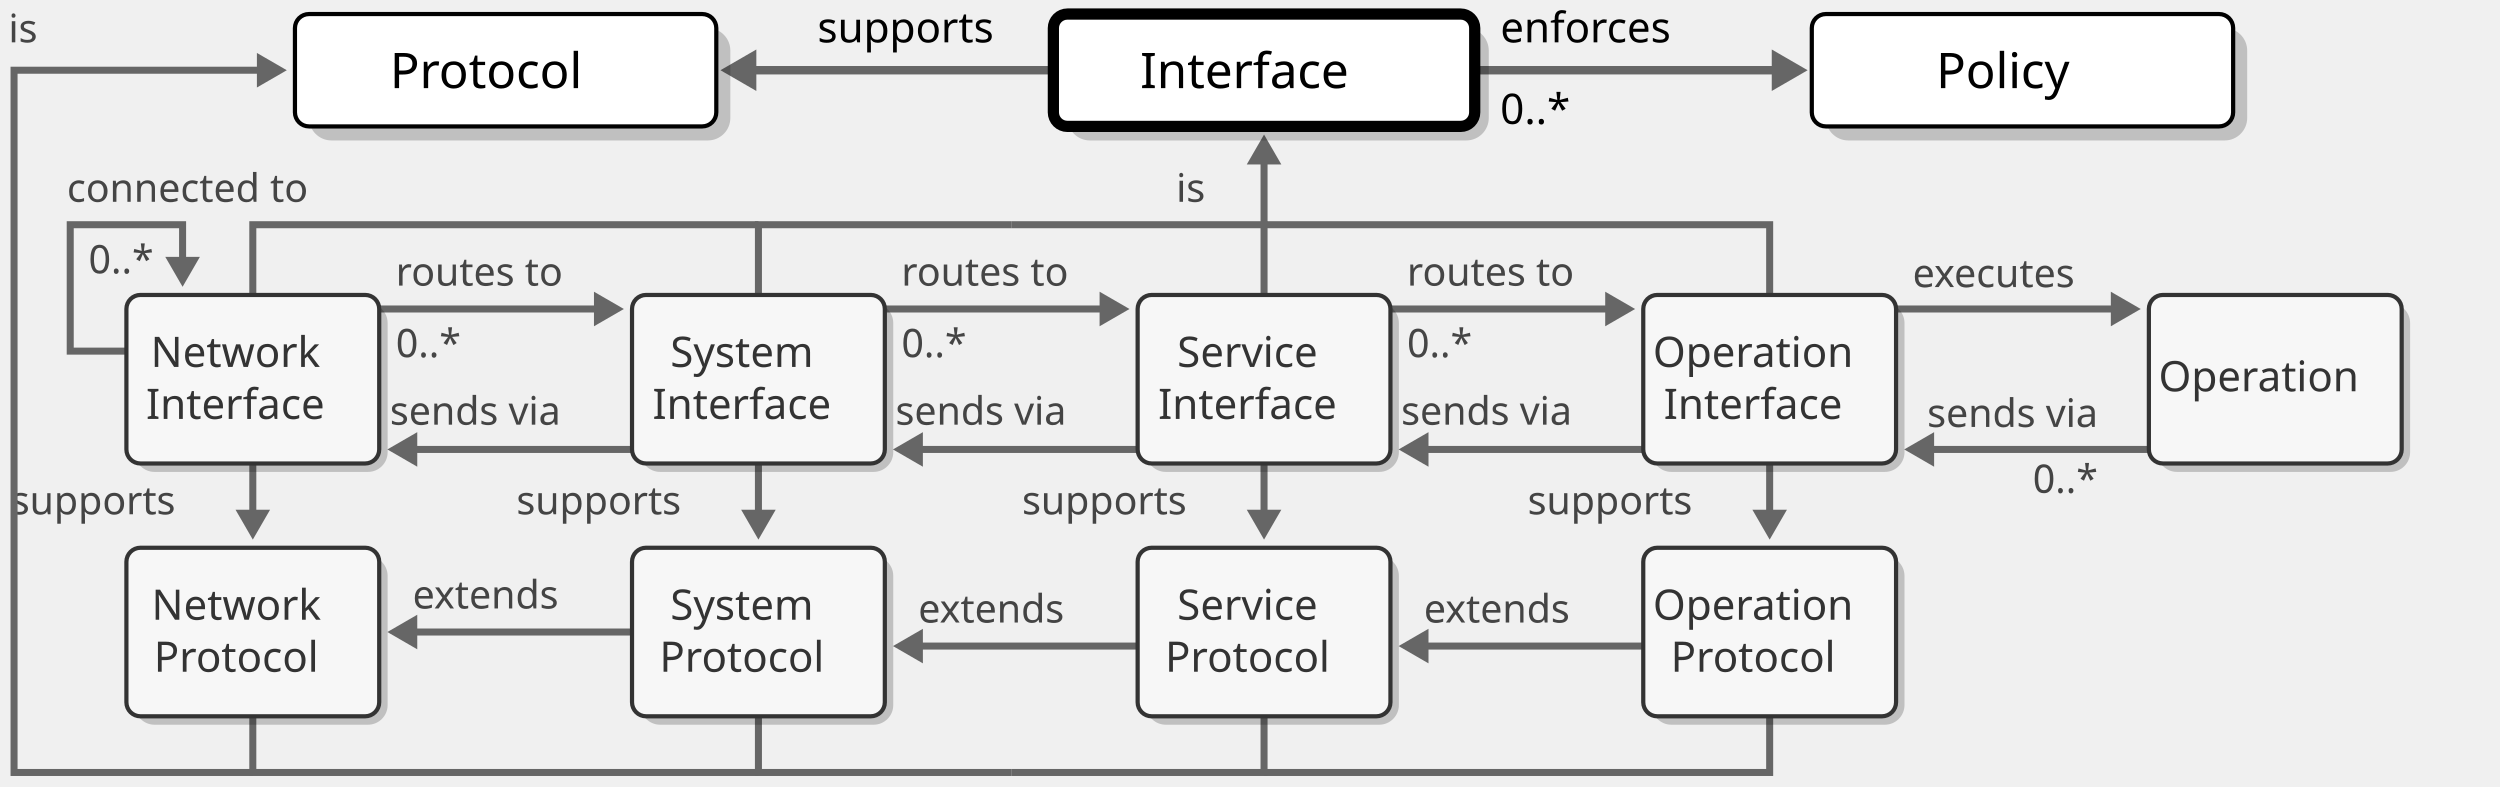
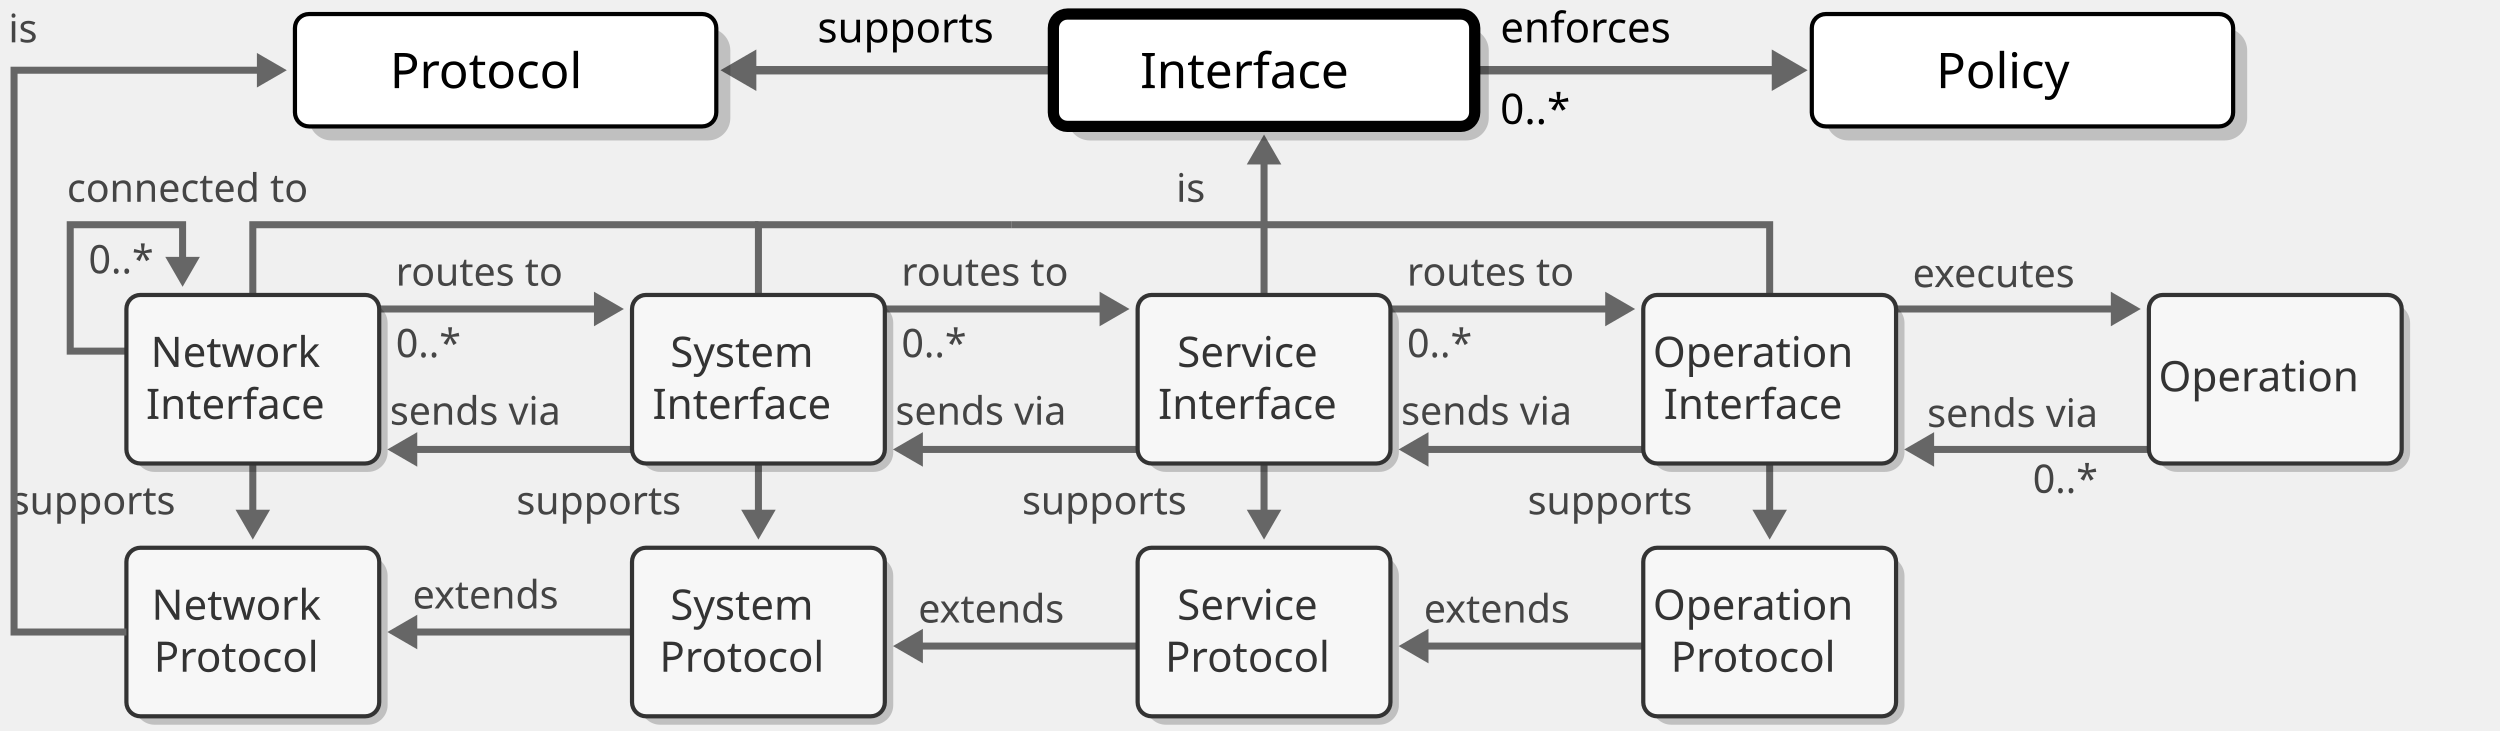
- <svg xmlns="http://www.w3.org/2000/svg" xmlns:xlink="http://www.w3.org/1999/xlink" width="178mm" height="56mm" version="1.1" viewBox="0 0 178 56" id="svg162">
+ <svg xmlns="http://www.w3.org/2000/svg" xmlns:xlink="http://www.w3.org/1999/xlink" width="178mm" height="52mm" version="1.1" viewBox="0 0 178 52" id="svg162">
  <defs id="defs5">
    <marker id="a" overflow="visible" orient="auto">
      <path transform="scale(0.4)" d="M 5.77,0 -2.88,5 V -5 Z" fill="context-stroke" fill-rule="evenodd" stroke="context-stroke" stroke-width="1pt" id="path2" />
    </marker>
    <marker id="e" overflow="visible" orient="auto">
      <path transform="scale(0.4)" d="M 5.77,0 -2.88,5 V -5 Z" fill="context-stroke" fill-rule="evenodd" stroke="context-stroke" stroke-width="1pt" id="path824" />
    </marker>
    <marker id="a-2" overflow="visible" orient="auto">
      <path transform="scale(0.4)" d="M 5.77,0 -2.88,5 V -5 Z" fill="context-stroke" fill-rule="evenodd" stroke="context-stroke" stroke-width="1pt" id="path2-3" />
    </marker>
    <marker id="a-3" overflow="visible" orient="auto">
      <path transform="scale(0.4)" d="M 5.77,0 -2.88,5 V -5 Z" fill="context-stroke" fill-rule="evenodd" stroke="context-stroke" stroke-width="1pt" id="path2-2" />
    </marker>
    <marker id="e-0" overflow="visible" orient="auto">
      <path transform="scale(0.4)" d="M 5.77,0 -2.88,5 V -5 Z" fill="context-stroke" fill-rule="evenodd" stroke="context-stroke" stroke-width="1pt" id="path824-9" />
    </marker>
    <marker id="a-7" overflow="visible" orient="auto">
      <path transform="scale(0.4)" d="M 5.77,0 -2.88,5 V -5 Z" fill="context-stroke" fill-rule="evenodd" stroke="context-stroke" stroke-width="1pt" id="path2-5" />
    </marker>
    <marker id="marker25589" overflow="visible" orient="auto">
      <path transform="scale(0.4)" d="M 5.77,0 -2.88,5 V -5 Z" fill="context-stroke" fill-rule="evenodd" stroke="context-stroke" stroke-width="1pt" id="path25587" />
    </marker>
    <marker id="a-0" overflow="visible" orient="auto">
      <path transform="scale(0.4)" d="M 5.77,0 -2.88,5 V -5 Z" fill="context-stroke" fill-rule="evenodd" stroke="context-stroke" stroke-width="1pt" id="path2-8" />
    </marker>
    <marker id="e-0-3" overflow="visible" orient="auto">
      <path transform="scale(0.4)" d="M 5.77,0 -2.88,5 V -5 Z" fill="context-stroke" fill-rule="evenodd" stroke="context-stroke" stroke-width="1pt" id="path824-9-9" />
    </marker>
    <marker id="a-35" overflow="visible" orient="auto">
      <path transform="scale(0.4)" d="M 5.77,0 -2.88,5 V -5 Z" fill="context-stroke" fill-rule="evenodd" stroke="context-stroke" stroke-width="1pt" id="path2-22" />
    </marker>
    <marker id="a-9" overflow="visible" orient="auto">
      <path transform="scale(0.4)" d="M 5.77,0 -2.88,5 V -5 Z" fill="context-stroke" fill-rule="evenodd" stroke="context-stroke" stroke-width="1pt" id="path2-7" />
    </marker>
    <marker id="marker6176" overflow="visible" orient="auto">
      <path transform="scale(0.4)" d="M 5.77,0 -2.88,5 V -5 Z" fill="context-stroke" fill-rule="evenodd" stroke="context-stroke" stroke-width="1pt" id="path6174" />
    </marker>
    <marker id="a-95" overflow="visible" orient="auto">
      <path transform="scale(0.4)" d="M 5.77,0 -2.88,5 V -5 Z" fill="context-stroke" fill-rule="evenodd" stroke="context-stroke" stroke-width="1pt" id="path2-33" />
    </marker>
    <marker id="a-36" overflow="visible" orient="auto">
      <path transform="scale(0.4)" d="M 5.77,0 -2.88,5 V -5 Z" fill="context-stroke" fill-rule="evenodd" stroke="context-stroke" stroke-width="1pt" id="path2-75" />
    </marker>
  </defs>
-   <path d="m 10,25 -5,0 0,-9 H 13 v 3" marker-end="url(#a-36)" id="path31579-3" style="fill:none;stroke:#666666;stroke-width:0.5;stroke-miterlimit:4;stroke-dasharray:none;marker-end:url(#a-36)" />
-   <g id="g4276" transform="matrix(1,0,0,-1,-13,71)">
-     <path style="fill:none;stroke:#666666;stroke-width:0.5;stroke-linecap:butt;stroke-linejoin:miter;stroke-miterlimit:4;stroke-dasharray:none;stroke-opacity:1" d="M 67,20 V 16 H 85" id="path4272" />
-     <path style="fill:none;stroke:#666666;stroke-width:0.5;stroke-linecap:butt;stroke-linejoin:miter;stroke-miterlimit:4;stroke-dasharray:none;stroke-opacity:1" d="m 31,20 v -4 h 36" id="path4274" />
-   </g>
-   <use x="0" y="0" xlink:href="#g4276" id="use4499" transform="matrix(-1,0,0,1,144,9.9999998e-7)" width="100%" height="100%" />
+   <path d="m 10,25 h -5 V 16 H 13 v 3" marker-end="url(#a-36)" id="path31579-3" style="fill:none;stroke:#666666;stroke-width:0.5;stroke-miterlimit:4;stroke-dasharray:none;marker-end:url(#a-36)" />
  <path d="M 153,32 137,32" marker-end="url(#a-9)" id="path38322-3" style="fill:none;stroke:#666666;stroke-width:0.5;stroke-miterlimit:4;stroke-dasharray:none;marker-end:url(#a-9)" />
  <text x="153.524" y="30.4" style="font-size:2.8px;line-height:1.25;font-family:sans-serif;stroke-width:0.265" xml:space="preserve" id="text38326-9">
    <tspan x="151.557" y="30.4" stroke-width="0.265" id="tspan38324-0" style="font-size:2.8px;text-align:end;text-anchor:end;fill:#444444;fill-opacity:1">sends via</tspan>
  </text>
  <path d="M 135,22 151,22" marker-end="url(#a-9)" id="path39140-5" style="fill:none;stroke:#666666;stroke-width:0.5;stroke-miterlimit:4;stroke-dasharray:none;marker-end:url(#a-9)" />
  <text xml:space="preserve" style="font-size:2.8px;line-height:1.25;font-family:sans-serif;stroke-width:0.265" x="136.18" y="20.442" id="text32838-0-3">
    <tspan id="tspan32836-9-2" style="font-size:2.8px;fill:#454545;fill-opacity:1;stroke-width:0.265" x="136.18" y="20.442">executes</tspan>
  </text>
  <text x="153.524" y="35.087" style="font-size:2.8px;line-height:1.25;font-family:sans-serif;stroke-width:0.265" xml:space="preserve" id="text2628-6">
    <tspan x="151.557" y="35.087" stroke-width="0.265" id="tspan2626-8" style="font-size:2.8px;text-align:end;text-anchor:end;fill:#444444;fill-opacity:1">0..*</tspan>
  </text>
  <use x="0" y="0" xlink:href="#g43777" id="use43779" transform="translate(36)" width="100%" height="100%" />
  <use x="0" y="0" xlink:href="#g43763" id="use43767" transform="translate(71.99968,1)" width="100%" height="100%" />
  <use x="0" y="0" xlink:href="#g43763" id="use43765" transform="translate(36.00043,1)" width="100%" height="100%" />
  <g id="g43763" transform="translate(0.9997772,0.9999961)">
    <path d="M 44,44 H 28" marker-end="url(#a)" id="path34350" style="fill:none;stroke:#666666;stroke-width:0.5;stroke-miterlimit:4;stroke-dasharray:none" />
    <text x="44.373" y="42.324" style="font-size:2.8px;line-height:1.25;font-family:sans-serif;stroke-width:0.265" xml:space="preserve" id="text31583-5">
      <tspan x="42.405" y="42.324" stroke-width="0.265" id="tspan31581-1" style="font-size:2.8px;text-align:end;text-anchor:end;fill:#444444;fill-opacity:1">extends</tspan>
    </text>
  </g>
  <g id="g43777" transform="translate(0.9998902,2.000003)">
    <path d="m 44,30 -16,3e-6" marker-end="url(#a)" id="path38322" style="fill:none;stroke:#666666;stroke-width:0.5;stroke-miterlimit:4;stroke-dasharray:none" />
    <text x="44.525" y="28.239" style="font-size:2.8px;line-height:1.25;font-family:sans-serif;stroke-width:0.265" xml:space="preserve" id="text38326">
      <tspan x="42.557" y="28.239" stroke-width="0.265" id="tspan38324" style="font-size:2.8px;text-align:end;text-anchor:end;fill:#444444;fill-opacity:1">sends via</tspan>
    </text>
    <path d="m 26,20 16,-3e-6" marker-end="url(#a)" id="path39140" style="fill:none;stroke:#666666;stroke-width:0.5;stroke-miterlimit:4;stroke-dasharray:none" />
    <text xml:space="preserve" style="font-size:2.8px;line-height:1.25;font-family:sans-serif;stroke-width:0.265" x="27.18" y="23.427" id="text32838-7">
      <tspan id="tspan32836-2" style="font-size:2.8px;fill:#454545;fill-opacity:1;stroke-width:0.265" x="27.18" y="23.427">0..*</tspan>
    </text>
    <text xml:space="preserve" style="font-size:2.8px;line-height:1.25;font-family:sans-serif;stroke-width:0.265" x="27.18" y="18.335" id="text32838-0">
      <tspan id="tspan32836-9" style="font-size:2.8px;fill:#454545;fill-opacity:1;stroke-width:0.265" x="27.18" y="18.335">routes to</tspan>
    </text>
  </g>
  <use x="0" y="0" xlink:href="#g43777" id="use43781" transform="translate(71.99968)" width="100%" height="100%" />
  <g id="g33611" transform="translate(-1.00022,2)">
-     <path d="m 19,31 0,4" marker-end="url(#a)" id="path31579" style="fill:none;stroke:#666666;stroke-width:0.5;stroke-miterlimit:4;stroke-dasharray:none" />
+     <path d="m 19,31 v 4" marker-end="url(#a)" id="path31579" style="fill:none;stroke:#666666;stroke-width:0.5;stroke-miterlimit:4;stroke-dasharray:none" />
    <text x="19.096" y="34.618" style="font-size:2.8px;line-height:1.25;font-family:sans-serif;stroke-width:0.265" xml:space="preserve" id="text31583">
      <tspan x="17.129" y="34.618" stroke-width="0.265" id="tspan31581" style="font-size:2.8px;text-align:end;text-anchor:end;fill:#444444;fill-opacity:1">supports</tspan>
    </text>
  </g>
  <use x="0" y="0" xlink:href="#g33611" id="use33613" transform="translate(36.00011)" width="100%" height="100%" />
  <use x="0" y="0" xlink:href="#g33611" id="use33615" transform="translate(72)" width="100%" height="100%" />
  <use x="0" y="0" xlink:href="#g33611" id="use33617" transform="translate(108.0001)" width="100%" height="100%" />
  <path d="m 90,16 v -5" marker-end="url(#a)" id="path40786" style="fill:none;stroke:#666666;stroke-width:0.5;stroke-miterlimit:4;stroke-dasharray:none" />
  <g id="g20559" transform="translate(-13)">
    <path style="fill:none;stroke:#666666;stroke-width:0.5;stroke-linecap:butt;stroke-linejoin:miter;stroke-miterlimit:4;stroke-dasharray:none;stroke-opacity:1" d="M 67,21 V 16 H 85" id="path19244" />
    <path style="fill:none;stroke:#666666;stroke-width:0.5;stroke-linecap:butt;stroke-linejoin:miter;stroke-miterlimit:4;stroke-dasharray:none;stroke-opacity:1" d="m 31,21 v -5 h 36" id="path19359" />
  </g>
  <use x="0" y="0" xlink:href="#g20559" id="use20561" transform="matrix(-1,0,0,1,144,-1.6e-7)" width="100%" height="100%" />
  <use x="0" y="0" xlink:href="#path12781" id="use15604" transform="matrix(-1,0,0,1,180,4.9999999e-8)" width="100%" height="100%" />
  <text x="89.962" y="14.37" style="font-size:2.8px;line-height:1.25;font-family:sans-serif;stroke-width:0.265" xml:space="preserve" id="text1420">
    <tspan x="87.994" y="14.37" stroke-width="0.265" id="tspan1418" style="font-size:2.8px;text-align:end;text-anchor:end;fill:#444444;fill-opacity:1">is</tspan>
  </text>
  <path d="M 75,5 53,5" marker-end="url(#a)" id="path12781" style="fill:none;stroke:#666666;stroke-width:0.6;stroke-miterlimit:4;stroke-dasharray:none" />
  <text xml:space="preserve" style="font-size:3px;line-height:1.25;font-family:sans-serif;stroke-width:0.265" x="106.819" y="8.819" id="text12795">
    <tspan id="tspan12793" style="stroke-width:0.265" x="106.819" y="8.819">0..*</tspan>
  </text>
  <use x="0" y="0" xlink:href="#g8971" id="use9235" transform="translate(36)" width="100%" height="100%" />
  <g id="g8971" transform="translate(-106,20)">
    <rect id="rect8967" x="115.6" y="1.6" width="18" height="12" rx="1.4" fill="none" opacity="0.913" stroke="#000000" stroke-linejoin="round" stroke-width="0.333" style="opacity:1;fill:#000000;fill-opacity:0.2;stroke:none;stroke-width:0.3;stroke-miterlimit:4;stroke-dasharray:none;stroke-opacity:1" />
    <rect id="rect8969" x="115" y="1" width="18" height="12" rx="1" fill="none" opacity="0.913" stroke="#000000" stroke-linejoin="round" stroke-width="0.333" style="opacity:1;fill:#f7f7f7;fill-opacity:1;stroke:#333333;stroke-width:0.3;stroke-miterlimit:4;stroke-dasharray:none;stroke-opacity:1" />
  </g>
  <rect id="rect32088" x="76" y="2" width="30" height="8" rx="1.6" fill="none" opacity="0.913" stroke="#000000" stroke-linejoin="round" stroke-width="0.333" style="opacity:1;fill:#000000;fill-opacity:0.2;stroke:none;stroke-width:0.8;stroke-miterlimit:4;stroke-dasharray:none" />
  <rect id="rect45004" x="75" y="1" width="30" height="8" rx="1" fill="none" opacity="0.913" stroke="#000000" stroke-linejoin="round" stroke-width="0.333" style="opacity:1;fill:#ffffff;fill-opacity:1;stroke-width:0.8;stroke-miterlimit:4;stroke-dasharray:none" />
  <g id="g12301" transform="translate(-7)">
    <rect id="rect12189" x="29" y="2" width="30" height="8" rx="1.6" fill="none" opacity="0.913" stroke="#000000" stroke-linejoin="round" stroke-width="0.333" style="opacity:1;fill:#000000;fill-opacity:0.2;stroke:none;stroke-width:0.8;stroke-miterlimit:4;stroke-dasharray:none" />
    <rect id="rect12191" x="28" y="1" width="30" height="8" rx="1" fill="none" opacity="0.913" stroke="#000000" stroke-linejoin="round" stroke-width="0.333" style="opacity:1;fill:#ffffff;fill-opacity:1;stroke-width:0.3;stroke-miterlimit:4;stroke-dasharray:none" />
  </g>
  <text x="89.968" y="6.272" font-size="3.5px" style="line-height:1.25;font-family:sans-serif;stroke-width:0.265" xml:space="preserve" id="text44012">
    <tspan x="89.968" y="6.272" font-size="3.5px" stroke-width="0.265" text-align="center" text-anchor="middle" id="tspan44010">Interface</tspan>
  </text>
  <text x="53.989" y="26.124" font-size="3.5px" style="font-size:3px;line-height:1.25;font-family:sans-serif;stroke-width:0.265" xml:space="preserve" id="text4891">
    <tspan x="53.989" y="26.124" font-size="3.5px" stroke-width="0.265" text-align="center" text-anchor="middle" id="tspan4889" style="font-size:3px;fill:#333333;fill-opacity:1">System</tspan>
  </text>
  <text x="17.927" y="26.124" font-size="3.5px" style="font-size:3px;line-height:1.25;font-family:sans-serif;stroke-width:0.265" xml:space="preserve" id="text33582">
    <tspan x="17.927" y="26.124" font-size="3.5px" stroke-width="0.265" text-align="center" text-anchor="middle" id="tspan33580" style="font-size:3px;fill:#333333;fill-opacity:1">Network</tspan>
  </text>
  <use x="0" y="0" xlink:href="#g12301" id="use13531" transform="translate(108)" width="100%" height="100%" />
  <text x="35.968" y="6.272" font-size="3.5px" style="line-height:1.25;font-family:sans-serif;stroke-width:0.265" xml:space="preserve" id="text12195">
    <tspan x="35.968" y="6.272" font-size="3.5px" stroke-width="0.265" text-align="center" text-anchor="middle" id="tspan12193">Protocol</tspan>
  </text>
  <text x="143.968" y="6.272" font-size="3.5px" style="line-height:1.25;font-family:sans-serif;stroke-width:0.265" xml:space="preserve" id="text13535">
    <tspan x="143.968" y="6.272" font-size="3.5px" stroke-width="0.265" text-align="center" text-anchor="middle" id="tspan13533">Policy</tspan>
  </text>
  <text xml:space="preserve" style="font-size:3px;line-height:1.25;font-family:sans-serif;stroke-width:0.265" x="106.819" y="3.014" id="text14483">
    <tspan id="tspan14481" style="stroke-width:0.265" x="106.819" y="3.014">enforces</tspan>
  </text>
  <text xml:space="preserve" style="font-size:3px;line-height:1.25;font-family:sans-serif;stroke-width:0.265" x="73.097" y="3.014" id="text15612">
    <tspan id="tspan15610" style="text-align:end;text-anchor:end;stroke-width:0.265" x="73.097" y="3.014">supports</tspan>
  </text>
  <use x="0" y="0" xlink:href="#g8971" id="use19036" transform="translate(72)" width="100%" height="100%" />
  <text x="89.989" y="26.124" font-size="3.5px" style="font-size:3px;line-height:1.25;font-family:sans-serif;stroke-width:0.265" xml:space="preserve" id="text19040">
    <tspan x="89.989" y="26.124" font-size="3.5px" stroke-width="0.265" text-align="center" text-anchor="middle" id="tspan19038" style="font-size:3px;fill:#333333;fill-opacity:1">Service</tspan>
  </text>
  <use x="0" y="0" xlink:href="#g8971" id="use19042" transform="translate(108)" width="100%" height="100%" />
  <text x="125.989" y="26.124" font-size="3.5px" style="font-size:3px;line-height:1.25;font-family:sans-serif;stroke-width:0.265" xml:space="preserve" id="text19046">
    <tspan x="125.989" y="26.124" font-size="3.5px" stroke-width="0.265" text-align="center" text-anchor="middle" id="tspan19044" style="font-size:3px;fill:#333333;fill-opacity:1">Operation</tspan>
  </text>
  <text x="17.927" y="29.828" font-size="3.5px" style="font-size:3px;line-height:1.25;font-family:sans-serif;stroke-width:0.265" xml:space="preserve" id="text23595">
    <tspan x="17.927" y="29.828" font-size="3.5px" stroke-width="0.265" text-align="center" text-anchor="middle" id="tspan23593" style="font-size:3px;fill:#333333;fill-opacity:1">Interface</tspan>
  </text>
  <text x="53.989" y="29.828" font-size="3.5px" style="font-size:3px;line-height:1.25;font-family:sans-serif;stroke-width:0.265" xml:space="preserve" id="text24913">
    <tspan x="53.989" y="29.828" font-size="3.5px" stroke-width="0.265" text-align="center" text-anchor="middle" id="tspan24911" style="font-size:3px;fill:#333333;fill-opacity:1">Interface</tspan>
  </text>
  <text x="89.989" y="29.828" font-size="3.5px" style="font-size:3px;line-height:1.25;font-family:sans-serif;stroke-width:0.265" xml:space="preserve" id="text24917">
    <tspan x="89.989" y="29.828" font-size="3.5px" stroke-width="0.265" text-align="center" text-anchor="middle" id="tspan24915" style="font-size:3px;fill:#333333;fill-opacity:1">Interface</tspan>
  </text>
  <text x="125.989" y="29.828" font-size="3.5px" style="font-size:3px;line-height:1.25;font-family:sans-serif;stroke-width:0.265" xml:space="preserve" id="text24921">
    <tspan x="125.989" y="29.828" font-size="3.5px" stroke-width="0.265" text-align="center" text-anchor="middle" id="tspan24919" style="font-size:3px;fill:#333333;fill-opacity:1">Interface</tspan>
  </text>
  <use x="0" y="0" xlink:href="#g8971" id="use28809" transform="translate(35.99989,17.99999)" width="100%" height="100%" />
  <text x="53.989" y="44.124" font-size="3.5px" style="font-size:3px;line-height:1.25;font-family:sans-serif;stroke-width:0.265" xml:space="preserve" id="text28813">
    <tspan x="53.989" y="44.124" font-size="3.5px" stroke-width="0.265" text-align="center" text-anchor="middle" id="tspan28811" style="font-size:3px;fill:#333333;fill-opacity:1">System</tspan>
  </text>
  <use x="0" y="0" xlink:href="#g8971" id="use28815" transform="translate(71.99989,17.99999)" width="100%" height="100%" />
  <text x="89.989" y="44.124" font-size="3.5px" style="font-size:3px;line-height:1.25;font-family:sans-serif;stroke-width:0.265" xml:space="preserve" id="text28819">
    <tspan x="89.989" y="44.124" font-size="3.5px" stroke-width="0.265" text-align="center" text-anchor="middle" id="tspan28817" style="font-size:3px;fill:#333333;fill-opacity:1">Service</tspan>
  </text>
  <use x="0" y="0" xlink:href="#g8971" id="use28821" transform="translate(107.9999,17.99999)" width="100%" height="100%" />
  <text x="125.989" y="44.124" font-size="3.5px" style="font-size:3px;line-height:1.25;font-family:sans-serif;stroke-width:0.265" xml:space="preserve" id="text28825">
    <tspan x="125.989" y="44.124" font-size="3.5px" stroke-width="0.265" text-align="center" text-anchor="middle" id="tspan28823" style="font-size:3px;fill:#333333;fill-opacity:1">Operation</tspan>
  </text>
  <text x="53.989" y="47.828" font-size="3.5px" style="font-size:3px;line-height:1.25;font-family:sans-serif;stroke-width:0.265" xml:space="preserve" id="text28829">
    <tspan x="53.989" y="47.828" font-size="3.5px" stroke-width="0.265" text-align="center" text-anchor="middle" id="tspan28827" style="font-size:3px;fill:#333333;fill-opacity:1">Protocol</tspan>
  </text>
  <text x="89.989" y="47.828" font-size="3.5px" style="font-size:3px;line-height:1.25;font-family:sans-serif;stroke-width:0.265" xml:space="preserve" id="text28833">
    <tspan x="89.989" y="47.828" font-size="3.5px" stroke-width="0.265" text-align="center" text-anchor="middle" id="tspan28831" style="font-size:3px;fill:#333333;fill-opacity:1">Protocol</tspan>
  </text>
  <text x="125.989" y="47.828" font-size="3.5px" style="font-size:3px;line-height:1.25;font-family:sans-serif;stroke-width:0.265" xml:space="preserve" id="text28837">
    <tspan x="125.989" y="47.828" font-size="3.5px" stroke-width="0.265" text-align="center" text-anchor="middle" id="tspan28835" style="font-size:3px;fill:#333333;fill-opacity:1">Protocol</tspan>
  </text>
  <use x="0" y="0" xlink:href="#g8971" id="use28839" transform="translate(-2.2015e-4,18)" width="100%" height="100%" />
  <text x="17.989" y="44.124" font-size="3.5px" style="font-size:3px;line-height:1.25;font-family:sans-serif;stroke-width:0.265" xml:space="preserve" id="text28843">
    <tspan x="17.989" y="44.124" font-size="3.5px" stroke-width="0.265" text-align="center" text-anchor="middle" id="tspan28841" style="font-size:3px;fill:#333333;fill-opacity:1">Network</tspan>
  </text>
  <text x="17.989" y="47.828" font-size="3.5px" style="font-size:3px;line-height:1.25;font-family:sans-serif;stroke-width:0.265" xml:space="preserve" id="text28847">
    <tspan x="17.989" y="47.828" font-size="3.5px" stroke-width="0.265" text-align="center" text-anchor="middle" id="tspan28845" style="font-size:3px;fill:#333333;fill-opacity:1">Protocol</tspan>
  </text>
-   <path d="M 18,55 H 1 V 5 L 19,5" marker-end="url(#a)" id="path34093" style="fill:none;stroke:#666666;stroke-width:0.5;stroke-miterlimit:4;stroke-dasharray:none" />
+   <path d="M 9,45 H 1 V 5 H 19" marker-end="url(#a)" id="path34093" style="fill:none;stroke:#666666;stroke-width:0.5;stroke-miterlimit:4;stroke-dasharray:none" />
  <text xml:space="preserve" style="font-size:2.8px;line-height:1.25;font-family:sans-serif;stroke-width:0.265" x="0.605" y="3.014" id="text32838-0-2">
    <tspan id="tspan32836-9-3" style="font-size:2.8px;fill:#454545;fill-opacity:1;stroke-width:0.265" x="0.605" y="3.014">is</tspan>
  </text>
  <use x="0" y="0" xlink:href="#g8971" id="use8406" transform="translate(144)" width="100%" height="100%" />
  <text x="161.989" y="27.861" font-size="3.5px" style="font-size:3px;line-height:1.25;font-family:sans-serif;stroke-width:0.265" xml:space="preserve" id="text8410">
    <tspan x="161.989" y="27.861" font-size="3.5px" stroke-width="0.265" text-align="center" text-anchor="middle" id="tspan8408" style="font-size:3px;fill:#333333;fill-opacity:1">Operation</tspan>
  </text>
  <text xml:space="preserve" style="font-size:2.8px;line-height:1.25;font-family:sans-serif;stroke-width:0.265" x="4.767" y="14.37" id="text32838-0-5">
    <tspan id="tspan32836-9-6" style="font-size:2.8px;fill:#454545;fill-opacity:1;stroke-width:0.265" x="4.767" y="14.37">connected to</tspan>
  </text>
  <text xml:space="preserve" style="font-size:2.8px;line-height:1.25;font-family:sans-serif;stroke-width:0.265" x="6.299" y="19.457" id="text3809">
    <tspan id="tspan3807" style="font-size:2.8px;fill:#454545;fill-opacity:1;stroke-width:0.265" x="6.299" y="19.457">0..*</tspan>
  </text>
</svg>
